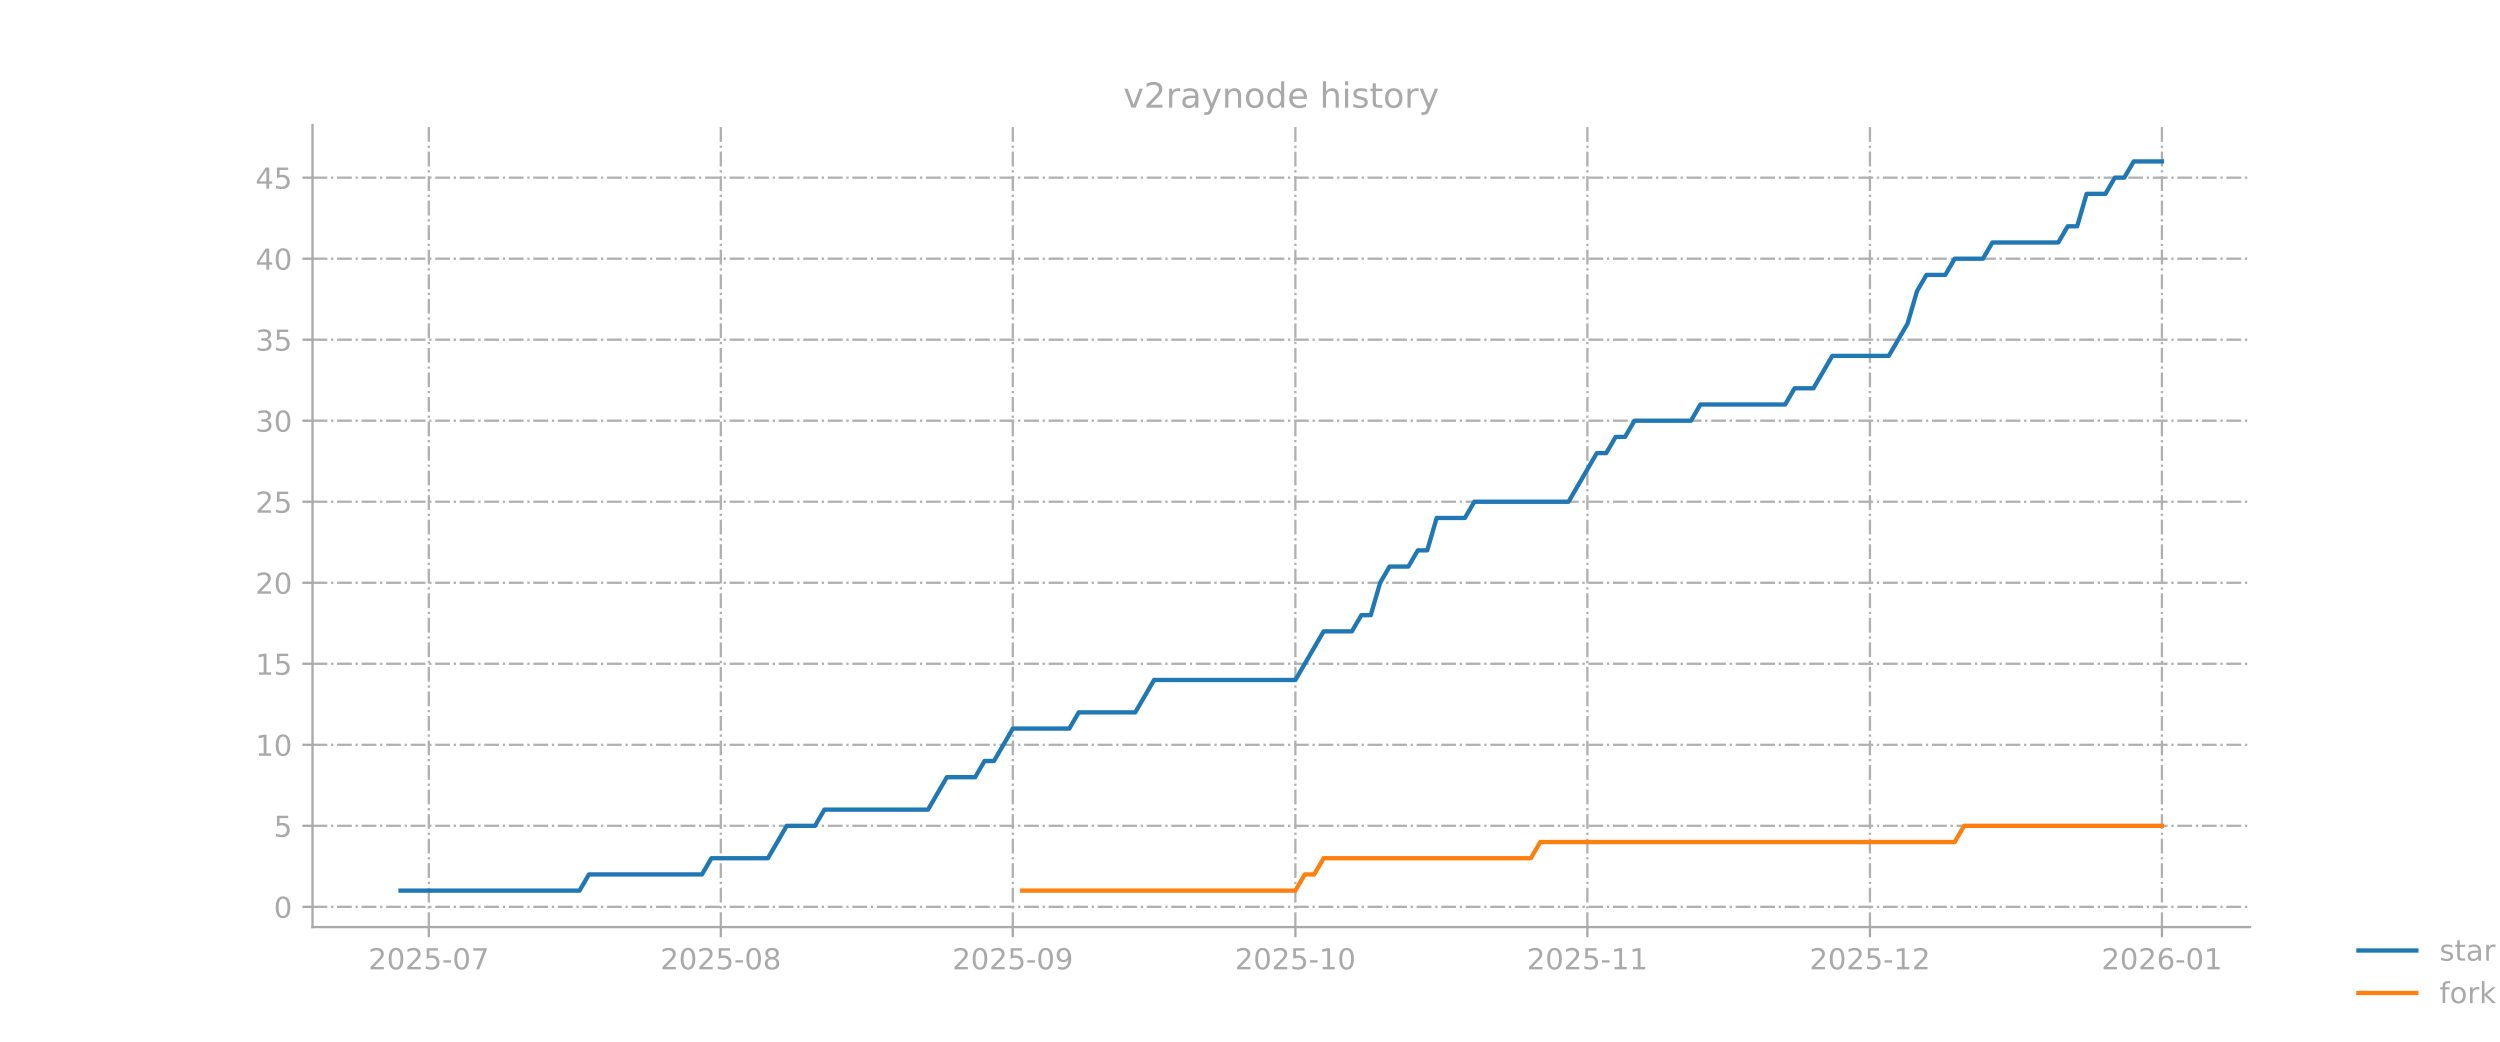
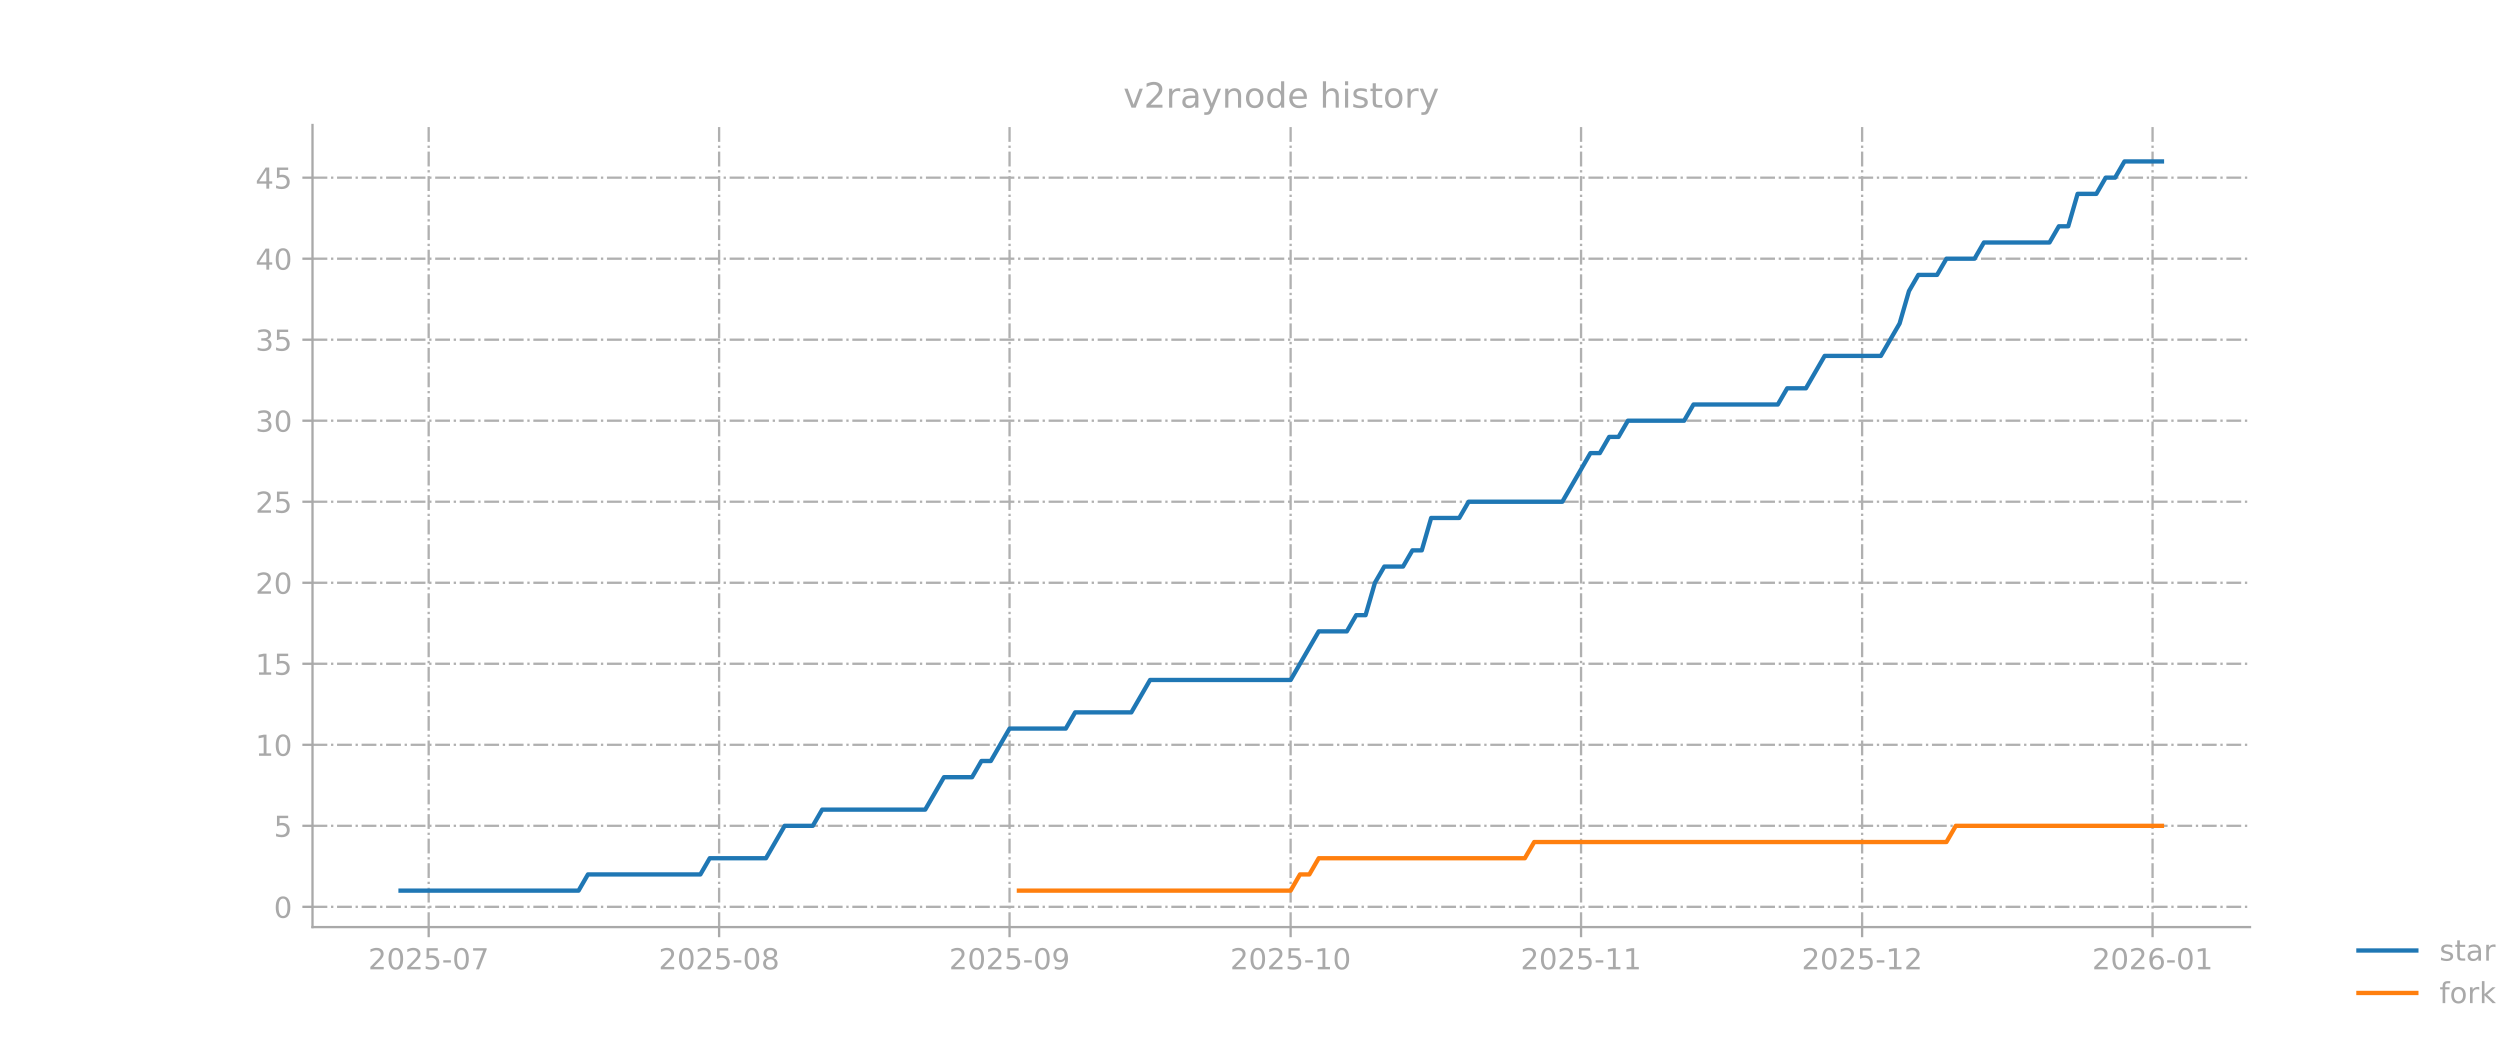
<svg xmlns="http://www.w3.org/2000/svg" xmlns:xlink="http://www.w3.org/1999/xlink" width="864pt" height="360pt" viewBox="0 0 864 360" version="1.1">
  <defs>
    <style type="text/css">*{stroke-linejoin: round; stroke-linecap: butt}</style>
  </defs>
  <g id="figure_1">
    <g id="patch_1">
      <path d="M 0 360  L 864 360  L 864 0  L 0 0  L 0 360  z " style="fill: none; opacity: 0" />
    </g>
    <g id="axes_1">
      <g id="patch_2">
        <path d="M 108 320.4  L 777.6 320.4  L 777.6 43.2  L 108 43.2  L 108 320.4  z " style="fill: none; opacity: 0" />
      </g>
      <g id="matplotlib.axis_1">
        <g id="xtick_1">
          <g id="line2d_1">
-             <path d="M 148.202 320.4  L 148.202 43.2  " clip-path="url(#p4d172cc1e1)" style="fill: none; stroke-dasharray: 5.12,1.28,0.8,1.28; stroke-dashoffset: 0; stroke: #b0b0b0; stroke-width: 0.8" />
+             <path d="M 148.15 320.4  L 148.15 43.2  " clip-path="url(#pae1ae64450)" style="fill: none; stroke-dasharray: 5.12,1.28,0.8,1.28; stroke-dashoffset: 0; stroke: #b0b0b0; stroke-width: 0.8" />
          </g>
          <g id="line2d_2">
            <defs>
-               <path id="m5402cf3c21" d="M 0 0  L 0 3.5  " style="stroke: #a9a9a9; stroke-width: 0.8" />
+               <path id="m61000c5074" d="M 0 0  L 0 3.5  " style="stroke: #a9a9a9; stroke-width: 0.8" />
            </defs>
            <g>
-               <use xlink:href="#m5402cf3c21" x="148.202" y="320.4" style="fill: #a9a9a9; stroke: #a9a9a9; stroke-width: 0.8" />
+               <use xlink:href="#m61000c5074" x="148.15" y="320.4" style="fill: #a9a9a9; stroke: #a9a9a9; stroke-width: 0.8" />
            </g>
          </g>
          <g id="text_1">
-             <g style="fill: #a9a9a9" transform="translate(127.3106 334.9984) scale(0.1 -0.1)">
+             <g style="fill: #a9a9a9" transform="translate(127.2587 334.9984) scale(0.1 -0.1)">
              <defs>
                <path id="DejaVuSans-32" d="M 1228 531  L 3431 531  L 3431 0  L 469 0  L 469 531  Q 828 903 1448 1529  Q 2069 2156 2228 2338  Q 2531 2678 2651 2914  Q 2772 3150 2772 3378  Q 2772 3750 2511 3984  Q 2250 4219 1831 4219  Q 1534 4219 1204 4116  Q 875 4013 500 3803  L 500 4441  Q 881 4594 1212 4672  Q 1544 4750 1819 4750  Q 2544 4750 2975 4387  Q 3406 4025 3406 3419  Q 3406 3131 3298 2873  Q 3191 2616 2906 2266  Q 2828 2175 2409 1742  Q 1991 1309 1228 531  z " transform="scale(0.015625)" />
                <path id="DejaVuSans-30" d="M 2034 4250  Q 1547 4250 1301 3770  Q 1056 3291 1056 2328  Q 1056 1369 1301 889  Q 1547 409 2034 409  Q 2525 409 2770 889  Q 3016 1369 3016 2328  Q 3016 3291 2770 3770  Q 2525 4250 2034 4250  z M 2034 4750  Q 2819 4750 3233 4129  Q 3647 3509 3647 2328  Q 3647 1150 3233 529  Q 2819 -91 2034 -91  Q 1250 -91 836 529  Q 422 1150 422 2328  Q 422 3509 836 4129  Q 1250 4750 2034 4750  z " transform="scale(0.015625)" />
                <path id="DejaVuSans-35" d="M 691 4666  L 3169 4666  L 3169 4134  L 1269 4134  L 1269 2991  Q 1406 3038 1543 3061  Q 1681 3084 1819 3084  Q 2600 3084 3056 2656  Q 3513 2228 3513 1497  Q 3513 744 3044 326  Q 2575 -91 1722 -91  Q 1428 -91 1123 -41  Q 819 9 494 109  L 494 744  Q 775 591 1075 516  Q 1375 441 1709 441  Q 2250 441 2565 725  Q 2881 1009 2881 1497  Q 2881 1984 2565 2268  Q 2250 2553 1709 2553  Q 1456 2553 1204 2497  Q 953 2441 691 2322  L 691 4666  z " transform="scale(0.015625)" />
                <path id="DejaVuSans-2d" d="M 313 2009  L 1997 2009  L 1997 1497  L 313 1497  L 313 2009  z " transform="scale(0.015625)" />
                <path id="DejaVuSans-37" d="M 525 4666  L 3525 4666  L 3525 4397  L 1831 0  L 1172 0  L 2766 4134  L 525 4134  L 525 4666  z " transform="scale(0.015625)" />
              </defs>
              <use xlink:href="#DejaVuSans-32" />
              <use xlink:href="#DejaVuSans-30" transform="translate(63.62305 0)" />
              <use xlink:href="#DejaVuSans-32" transform="translate(127.2461 0)" />
              <use xlink:href="#DejaVuSans-35" transform="translate(190.8691 0)" />
              <use xlink:href="#DejaVuSans-2d" transform="translate(254.4922 0)" />
              <use xlink:href="#DejaVuSans-30" transform="translate(290.5762 0)" />
              <use xlink:href="#DejaVuSans-37" transform="translate(354.1992 0)" />
            </g>
          </g>
        </g>
        <g id="xtick_2">
          <g id="line2d_3">
-             <path d="M 249.114 320.4  L 249.114 43.2  " clip-path="url(#p4d172cc1e1)" style="fill: none; stroke-dasharray: 5.12,1.28,0.8,1.28; stroke-dashoffset: 0; stroke: #b0b0b0; stroke-width: 0.8" />
+             <path d="M 248.525 320.4  L 248.525 43.2  " clip-path="url(#pae1ae64450)" style="fill: none; stroke-dasharray: 5.12,1.28,0.8,1.28; stroke-dashoffset: 0; stroke: #b0b0b0; stroke-width: 0.8" />
          </g>
          <g id="line2d_4">
            <g>
-               <use xlink:href="#m5402cf3c21" x="249.114" y="320.4" style="fill: #a9a9a9; stroke: #a9a9a9; stroke-width: 0.8" />
+               <use xlink:href="#m61000c5074" x="248.525" y="320.4" style="fill: #a9a9a9; stroke: #a9a9a9; stroke-width: 0.8" />
            </g>
          </g>
          <g id="text_2">
-             <g style="fill: #a9a9a9" transform="translate(228.2226 334.9984) scale(0.1 -0.1)">
+             <g style="fill: #a9a9a9" transform="translate(227.6339 334.9984) scale(0.1 -0.1)">
              <defs>
                <path id="DejaVuSans-38" d="M 2034 2216  Q 1584 2216 1326 1975  Q 1069 1734 1069 1313  Q 1069 891 1326 650  Q 1584 409 2034 409  Q 2484 409 2743 651  Q 3003 894 3003 1313  Q 3003 1734 2745 1975  Q 2488 2216 2034 2216  z M 1403 2484  Q 997 2584 770 2862  Q 544 3141 544 3541  Q 544 4100 942 4425  Q 1341 4750 2034 4750  Q 2731 4750 3128 4425  Q 3525 4100 3525 3541  Q 3525 3141 3298 2862  Q 3072 2584 2669 2484  Q 3125 2378 3379 2068  Q 3634 1759 3634 1313  Q 3634 634 3220 271  Q 2806 -91 2034 -91  Q 1263 -91 848 271  Q 434 634 434 1313  Q 434 1759 690 2068  Q 947 2378 1403 2484  z M 1172 3481  Q 1172 3119 1398 2916  Q 1625 2713 2034 2713  Q 2441 2713 2670 2916  Q 2900 3119 2900 3481  Q 2900 3844 2670 4047  Q 2441 4250 2034 4250  Q 1625 4250 1398 4047  Q 1172 3844 1172 3481  z " transform="scale(0.015625)" />
              </defs>
              <use xlink:href="#DejaVuSans-32" />
              <use xlink:href="#DejaVuSans-30" transform="translate(63.62305 0)" />
              <use xlink:href="#DejaVuSans-32" transform="translate(127.2461 0)" />
              <use xlink:href="#DejaVuSans-35" transform="translate(190.8691 0)" />
              <use xlink:href="#DejaVuSans-2d" transform="translate(254.4922 0)" />
              <use xlink:href="#DejaVuSans-30" transform="translate(290.5762 0)" />
              <use xlink:href="#DejaVuSans-38" transform="translate(354.1992 0)" />
            </g>
          </g>
        </g>
        <g id="xtick_3">
          <g id="line2d_5">
-             <path d="M 350.026 320.4  L 350.026 43.2  " clip-path="url(#p4d172cc1e1)" style="fill: none; stroke-dasharray: 5.12,1.28,0.8,1.28; stroke-dashoffset: 0; stroke: #b0b0b0; stroke-width: 0.8" />
+             <path d="M 348.901 320.4  L 348.901 43.2  " clip-path="url(#pae1ae64450)" style="fill: none; stroke-dasharray: 5.12,1.28,0.8,1.28; stroke-dashoffset: 0; stroke: #b0b0b0; stroke-width: 0.8" />
          </g>
          <g id="line2d_6">
            <g>
-               <use xlink:href="#m5402cf3c21" x="350.026" y="320.4" style="fill: #a9a9a9; stroke: #a9a9a9; stroke-width: 0.8" />
+               <use xlink:href="#m61000c5074" x="348.901" y="320.4" style="fill: #a9a9a9; stroke: #a9a9a9; stroke-width: 0.8" />
            </g>
          </g>
          <g id="text_3">
-             <g style="fill: #a9a9a9" transform="translate(329.1347 334.9984) scale(0.1 -0.1)">
+             <g style="fill: #a9a9a9" transform="translate(328.0092 334.9984) scale(0.1 -0.1)">
              <defs>
                <path id="DejaVuSans-39" d="M 703 97  L 703 672  Q 941 559 1184 500  Q 1428 441 1663 441  Q 2288 441 2617 861  Q 2947 1281 2994 2138  Q 2813 1869 2534 1725  Q 2256 1581 1919 1581  Q 1219 1581 811 2004  Q 403 2428 403 3163  Q 403 3881 828 4315  Q 1253 4750 1959 4750  Q 2769 4750 3195 4129  Q 3622 3509 3622 2328  Q 3622 1225 3098 567  Q 2575 -91 1691 -91  Q 1453 -91 1209 -44  Q 966 3 703 97  z M 1959 2075  Q 2384 2075 2632 2365  Q 2881 2656 2881 3163  Q 2881 3666 2632 3958  Q 2384 4250 1959 4250  Q 1534 4250 1286 3958  Q 1038 3666 1038 3163  Q 1038 2656 1286 2365  Q 1534 2075 1959 2075  z " transform="scale(0.015625)" />
              </defs>
              <use xlink:href="#DejaVuSans-32" />
              <use xlink:href="#DejaVuSans-30" transform="translate(63.62305 0)" />
              <use xlink:href="#DejaVuSans-32" transform="translate(127.2461 0)" />
              <use xlink:href="#DejaVuSans-35" transform="translate(190.8691 0)" />
              <use xlink:href="#DejaVuSans-2d" transform="translate(254.4922 0)" />
              <use xlink:href="#DejaVuSans-30" transform="translate(290.5762 0)" />
              <use xlink:href="#DejaVuSans-39" transform="translate(354.1992 0)" />
            </g>
          </g>
        </g>
        <g id="xtick_4">
          <g id="line2d_7">
-             <path d="M 447.683 320.4  L 447.683 43.2  " clip-path="url(#p4d172cc1e1)" style="fill: none; stroke-dasharray: 5.12,1.28,0.8,1.28; stroke-dashoffset: 0; stroke: #b0b0b0; stroke-width: 0.8" />
+             <path d="M 446.038 320.4  L 446.038 43.2  " clip-path="url(#pae1ae64450)" style="fill: none; stroke-dasharray: 5.12,1.28,0.8,1.28; stroke-dashoffset: 0; stroke: #b0b0b0; stroke-width: 0.8" />
          </g>
          <g id="line2d_8">
            <g>
-               <use xlink:href="#m5402cf3c21" x="447.683" y="320.4" style="fill: #a9a9a9; stroke: #a9a9a9; stroke-width: 0.8" />
+               <use xlink:href="#m61000c5074" x="446.038" y="320.4" style="fill: #a9a9a9; stroke: #a9a9a9; stroke-width: 0.8" />
            </g>
          </g>
          <g id="text_4">
-             <g style="fill: #a9a9a9" transform="translate(426.7914 334.9984) scale(0.1 -0.1)">
+             <g style="fill: #a9a9a9" transform="translate(425.1465 334.9984) scale(0.1 -0.1)">
              <defs>
                <path id="DejaVuSans-31" d="M 794 531  L 1825 531  L 1825 4091  L 703 3866  L 703 4441  L 1819 4666  L 2450 4666  L 2450 531  L 3481 531  L 3481 0  L 794 0  L 794 531  z " transform="scale(0.015625)" />
              </defs>
              <use xlink:href="#DejaVuSans-32" />
              <use xlink:href="#DejaVuSans-30" transform="translate(63.62305 0)" />
              <use xlink:href="#DejaVuSans-32" transform="translate(127.2461 0)" />
              <use xlink:href="#DejaVuSans-35" transform="translate(190.8691 0)" />
              <use xlink:href="#DejaVuSans-2d" transform="translate(254.4922 0)" />
              <use xlink:href="#DejaVuSans-31" transform="translate(290.5762 0)" />
              <use xlink:href="#DejaVuSans-30" transform="translate(354.1992 0)" />
            </g>
          </g>
        </g>
        <g id="xtick_5">
          <g id="line2d_9">
-             <path d="M 548.595 320.4  L 548.595 43.2  " clip-path="url(#p4d172cc1e1)" style="fill: none; stroke-dasharray: 5.12,1.28,0.8,1.28; stroke-dashoffset: 0; stroke: #b0b0b0; stroke-width: 0.8" />
+             <path d="M 546.413 320.4  L 546.413 43.2  " clip-path="url(#pae1ae64450)" style="fill: none; stroke-dasharray: 5.12,1.28,0.8,1.28; stroke-dashoffset: 0; stroke: #b0b0b0; stroke-width: 0.8" />
          </g>
          <g id="line2d_10">
            <g>
-               <use xlink:href="#m5402cf3c21" x="548.595" y="320.4" style="fill: #a9a9a9; stroke: #a9a9a9; stroke-width: 0.8" />
+               <use xlink:href="#m61000c5074" x="546.413" y="320.4" style="fill: #a9a9a9; stroke: #a9a9a9; stroke-width: 0.8" />
            </g>
          </g>
          <g id="text_5">
-             <g style="fill: #a9a9a9" transform="translate(527.7034 334.9984) scale(0.1 -0.1)">
+             <g style="fill: #a9a9a9" transform="translate(525.5217 334.9984) scale(0.1 -0.1)">
              <use xlink:href="#DejaVuSans-32" />
              <use xlink:href="#DejaVuSans-30" transform="translate(63.62305 0)" />
              <use xlink:href="#DejaVuSans-32" transform="translate(127.2461 0)" />
              <use xlink:href="#DejaVuSans-35" transform="translate(190.8691 0)" />
              <use xlink:href="#DejaVuSans-2d" transform="translate(254.4922 0)" />
              <use xlink:href="#DejaVuSans-31" transform="translate(290.5762 0)" />
              <use xlink:href="#DejaVuSans-31" transform="translate(354.1992 0)" />
            </g>
          </g>
        </g>
        <g id="xtick_6">
          <g id="line2d_11">
-             <path d="M 646.252 320.4  L 646.252 43.2  " clip-path="url(#p4d172cc1e1)" style="fill: none; stroke-dasharray: 5.12,1.28,0.8,1.28; stroke-dashoffset: 0; stroke: #b0b0b0; stroke-width: 0.8" />
+             <path d="M 643.55 320.4  L 643.55 43.2  " clip-path="url(#pae1ae64450)" style="fill: none; stroke-dasharray: 5.12,1.28,0.8,1.28; stroke-dashoffset: 0; stroke: #b0b0b0; stroke-width: 0.8" />
          </g>
          <g id="line2d_12">
            <g>
-               <use xlink:href="#m5402cf3c21" x="646.252" y="320.4" style="fill: #a9a9a9; stroke: #a9a9a9; stroke-width: 0.8" />
+               <use xlink:href="#m61000c5074" x="643.55" y="320.4" style="fill: #a9a9a9; stroke: #a9a9a9; stroke-width: 0.8" />
            </g>
          </g>
          <g id="text_6">
-             <g style="fill: #a9a9a9" transform="translate(625.3602 334.9984) scale(0.1 -0.1)">
+             <g style="fill: #a9a9a9" transform="translate(622.6591 334.9984) scale(0.1 -0.1)">
              <use xlink:href="#DejaVuSans-32" />
              <use xlink:href="#DejaVuSans-30" transform="translate(63.62305 0)" />
              <use xlink:href="#DejaVuSans-32" transform="translate(127.2461 0)" />
              <use xlink:href="#DejaVuSans-35" transform="translate(190.8691 0)" />
              <use xlink:href="#DejaVuSans-2d" transform="translate(254.4922 0)" />
              <use xlink:href="#DejaVuSans-31" transform="translate(290.5762 0)" />
              <use xlink:href="#DejaVuSans-32" transform="translate(354.1992 0)" />
            </g>
          </g>
        </g>
        <g id="xtick_7">
          <g id="line2d_13">
-             <path d="M 747.164 320.4  L 747.164 43.2  " clip-path="url(#p4d172cc1e1)" style="fill: none; stroke-dasharray: 5.12,1.28,0.8,1.28; stroke-dashoffset: 0; stroke: #b0b0b0; stroke-width: 0.8" />
+             <path d="M 743.926 320.4  L 743.926 43.2  " clip-path="url(#pae1ae64450)" style="fill: none; stroke-dasharray: 5.12,1.28,0.8,1.28; stroke-dashoffset: 0; stroke: #b0b0b0; stroke-width: 0.8" />
          </g>
          <g id="line2d_14">
            <g>
-               <use xlink:href="#m5402cf3c21" x="747.164" y="320.4" style="fill: #a9a9a9; stroke: #a9a9a9; stroke-width: 0.8" />
+               <use xlink:href="#m61000c5074" x="743.926" y="320.4" style="fill: #a9a9a9; stroke: #a9a9a9; stroke-width: 0.8" />
            </g>
          </g>
          <g id="text_7">
-             <g style="fill: #a9a9a9" transform="translate(726.2722 334.9984) scale(0.1 -0.1)">
+             <g style="fill: #a9a9a9" transform="translate(723.0343 334.9984) scale(0.1 -0.1)">
              <defs>
                <path id="DejaVuSans-36" d="M 2113 2584  Q 1688 2584 1439 2293  Q 1191 2003 1191 1497  Q 1191 994 1439 701  Q 1688 409 2113 409  Q 2538 409 2786 701  Q 3034 994 3034 1497  Q 3034 2003 2786 2293  Q 2538 2584 2113 2584  z M 3366 4563  L 3366 3988  Q 3128 4100 2886 4159  Q 2644 4219 2406 4219  Q 1781 4219 1451 3797  Q 1122 3375 1075 2522  Q 1259 2794 1537 2939  Q 1816 3084 2150 3084  Q 2853 3084 3261 2657  Q 3669 2231 3669 1497  Q 3669 778 3244 343  Q 2819 -91 2113 -91  Q 1303 -91 875 529  Q 447 1150 447 2328  Q 447 3434 972 4092  Q 1497 4750 2381 4750  Q 2619 4750 2861 4703  Q 3103 4656 3366 4563  z " transform="scale(0.015625)" />
              </defs>
              <use xlink:href="#DejaVuSans-32" />
              <use xlink:href="#DejaVuSans-30" transform="translate(63.62305 0)" />
              <use xlink:href="#DejaVuSans-32" transform="translate(127.2461 0)" />
              <use xlink:href="#DejaVuSans-36" transform="translate(190.8691 0)" />
              <use xlink:href="#DejaVuSans-2d" transform="translate(254.4922 0)" />
              <use xlink:href="#DejaVuSans-30" transform="translate(290.5762 0)" />
              <use xlink:href="#DejaVuSans-31" transform="translate(354.1992 0)" />
            </g>
          </g>
        </g>
      </g>
      <g id="matplotlib.axis_2">
        <g id="ytick_1">
          <g id="line2d_15">
-             <path d="M 108 313.4  L 777.6 313.4  " clip-path="url(#p4d172cc1e1)" style="fill: none; stroke-dasharray: 5.12,1.28,0.8,1.28; stroke-dashoffset: 0; stroke: #b0b0b0; stroke-width: 0.8" />
+             <path d="M 108 313.4  L 777.6 313.4  " clip-path="url(#pae1ae64450)" style="fill: none; stroke-dasharray: 5.12,1.28,0.8,1.28; stroke-dashoffset: 0; stroke: #b0b0b0; stroke-width: 0.8" />
          </g>
          <g id="line2d_16">
            <defs>
-               <path id="m287e21b9e1" d="M 0 0  L -3.5 0  " style="stroke: #a9a9a9; stroke-width: 0.8" />
+               <path id="me420875c30" d="M 0 0  L -3.5 0  " style="stroke: #a9a9a9; stroke-width: 0.8" />
            </defs>
            <g>
-               <use xlink:href="#m287e21b9e1" x="108" y="313.4" style="fill: #a9a9a9; stroke: #a9a9a9; stroke-width: 0.8" />
+               <use xlink:href="#me420875c30" x="108" y="313.4" style="fill: #a9a9a9; stroke: #a9a9a9; stroke-width: 0.8" />
            </g>
          </g>
          <g id="text_8">
            <g style="fill: #a9a9a9" transform="translate(94.6375 317.1992) scale(0.1 -0.1)">
              <use xlink:href="#DejaVuSans-30" />
            </g>
          </g>
        </g>
        <g id="ytick_2">
          <g id="line2d_17">
-             <path d="M 108 285.4  L 777.6 285.4  " clip-path="url(#p4d172cc1e1)" style="fill: none; stroke-dasharray: 5.12,1.28,0.8,1.28; stroke-dashoffset: 0; stroke: #b0b0b0; stroke-width: 0.8" />
+             <path d="M 108 285.4  L 777.6 285.4  " clip-path="url(#pae1ae64450)" style="fill: none; stroke-dasharray: 5.12,1.28,0.8,1.28; stroke-dashoffset: 0; stroke: #b0b0b0; stroke-width: 0.8" />
          </g>
          <g id="line2d_18">
            <g>
-               <use xlink:href="#m287e21b9e1" x="108" y="285.4" style="fill: #a9a9a9; stroke: #a9a9a9; stroke-width: 0.8" />
+               <use xlink:href="#me420875c30" x="108" y="285.4" style="fill: #a9a9a9; stroke: #a9a9a9; stroke-width: 0.8" />
            </g>
          </g>
          <g id="text_9">
            <g style="fill: #a9a9a9" transform="translate(94.6375 289.1992) scale(0.1 -0.1)">
              <use xlink:href="#DejaVuSans-35" />
            </g>
          </g>
        </g>
        <g id="ytick_3">
          <g id="line2d_19">
-             <path d="M 108 257.4  L 777.6 257.4  " clip-path="url(#p4d172cc1e1)" style="fill: none; stroke-dasharray: 5.12,1.28,0.8,1.28; stroke-dashoffset: 0; stroke: #b0b0b0; stroke-width: 0.8" />
+             <path d="M 108 257.4  L 777.6 257.4  " clip-path="url(#pae1ae64450)" style="fill: none; stroke-dasharray: 5.12,1.28,0.8,1.28; stroke-dashoffset: 0; stroke: #b0b0b0; stroke-width: 0.8" />
          </g>
          <g id="line2d_20">
            <g>
-               <use xlink:href="#m287e21b9e1" x="108" y="257.4" style="fill: #a9a9a9; stroke: #a9a9a9; stroke-width: 0.8" />
+               <use xlink:href="#me420875c30" x="108" y="257.4" style="fill: #a9a9a9; stroke: #a9a9a9; stroke-width: 0.8" />
            </g>
          </g>
          <g id="text_10">
            <g style="fill: #a9a9a9" transform="translate(88.275 261.1992) scale(0.1 -0.1)">
              <use xlink:href="#DejaVuSans-31" />
              <use xlink:href="#DejaVuSans-30" transform="translate(63.62305 0)" />
            </g>
          </g>
        </g>
        <g id="ytick_4">
          <g id="line2d_21">
-             <path d="M 108 229.4  L 777.6 229.4  " clip-path="url(#p4d172cc1e1)" style="fill: none; stroke-dasharray: 5.12,1.28,0.8,1.28; stroke-dashoffset: 0; stroke: #b0b0b0; stroke-width: 0.8" />
+             <path d="M 108 229.4  L 777.6 229.4  " clip-path="url(#pae1ae64450)" style="fill: none; stroke-dasharray: 5.12,1.28,0.8,1.28; stroke-dashoffset: 0; stroke: #b0b0b0; stroke-width: 0.8" />
          </g>
          <g id="line2d_22">
            <g>
-               <use xlink:href="#m287e21b9e1" x="108" y="229.4" style="fill: #a9a9a9; stroke: #a9a9a9; stroke-width: 0.8" />
+               <use xlink:href="#me420875c30" x="108" y="229.4" style="fill: #a9a9a9; stroke: #a9a9a9; stroke-width: 0.8" />
            </g>
          </g>
          <g id="text_11">
            <g style="fill: #a9a9a9" transform="translate(88.275 233.1992) scale(0.1 -0.1)">
              <use xlink:href="#DejaVuSans-31" />
              <use xlink:href="#DejaVuSans-35" transform="translate(63.62305 0)" />
            </g>
          </g>
        </g>
        <g id="ytick_5">
          <g id="line2d_23">
-             <path d="M 108 201.4  L 777.6 201.4  " clip-path="url(#p4d172cc1e1)" style="fill: none; stroke-dasharray: 5.12,1.28,0.8,1.28; stroke-dashoffset: 0; stroke: #b0b0b0; stroke-width: 0.8" />
+             <path d="M 108 201.4  L 777.6 201.4  " clip-path="url(#pae1ae64450)" style="fill: none; stroke-dasharray: 5.12,1.28,0.8,1.28; stroke-dashoffset: 0; stroke: #b0b0b0; stroke-width: 0.8" />
          </g>
          <g id="line2d_24">
            <g>
-               <use xlink:href="#m287e21b9e1" x="108" y="201.4" style="fill: #a9a9a9; stroke: #a9a9a9; stroke-width: 0.8" />
+               <use xlink:href="#me420875c30" x="108" y="201.4" style="fill: #a9a9a9; stroke: #a9a9a9; stroke-width: 0.8" />
            </g>
          </g>
          <g id="text_12">
            <g style="fill: #a9a9a9" transform="translate(88.275 205.1992) scale(0.1 -0.1)">
              <use xlink:href="#DejaVuSans-32" />
              <use xlink:href="#DejaVuSans-30" transform="translate(63.62305 0)" />
            </g>
          </g>
        </g>
        <g id="ytick_6">
          <g id="line2d_25">
-             <path d="M 108 173.4  L 777.6 173.4  " clip-path="url(#p4d172cc1e1)" style="fill: none; stroke-dasharray: 5.12,1.28,0.8,1.28; stroke-dashoffset: 0; stroke: #b0b0b0; stroke-width: 0.8" />
+             <path d="M 108 173.4  L 777.6 173.4  " clip-path="url(#pae1ae64450)" style="fill: none; stroke-dasharray: 5.12,1.28,0.8,1.28; stroke-dashoffset: 0; stroke: #b0b0b0; stroke-width: 0.8" />
          </g>
          <g id="line2d_26">
            <g>
-               <use xlink:href="#m287e21b9e1" x="108" y="173.4" style="fill: #a9a9a9; stroke: #a9a9a9; stroke-width: 0.8" />
+               <use xlink:href="#me420875c30" x="108" y="173.4" style="fill: #a9a9a9; stroke: #a9a9a9; stroke-width: 0.8" />
            </g>
          </g>
          <g id="text_13">
            <g style="fill: #a9a9a9" transform="translate(88.275 177.1992) scale(0.1 -0.1)">
              <use xlink:href="#DejaVuSans-32" />
              <use xlink:href="#DejaVuSans-35" transform="translate(63.62305 0)" />
            </g>
          </g>
        </g>
        <g id="ytick_7">
          <g id="line2d_27">
-             <path d="M 108 145.4  L 777.6 145.4  " clip-path="url(#p4d172cc1e1)" style="fill: none; stroke-dasharray: 5.12,1.28,0.8,1.28; stroke-dashoffset: 0; stroke: #b0b0b0; stroke-width: 0.8" />
+             <path d="M 108 145.4  L 777.6 145.4  " clip-path="url(#pae1ae64450)" style="fill: none; stroke-dasharray: 5.12,1.28,0.8,1.28; stroke-dashoffset: 0; stroke: #b0b0b0; stroke-width: 0.8" />
          </g>
          <g id="line2d_28">
            <g>
-               <use xlink:href="#m287e21b9e1" x="108" y="145.4" style="fill: #a9a9a9; stroke: #a9a9a9; stroke-width: 0.8" />
+               <use xlink:href="#me420875c30" x="108" y="145.4" style="fill: #a9a9a9; stroke: #a9a9a9; stroke-width: 0.8" />
            </g>
          </g>
          <g id="text_14">
            <g style="fill: #a9a9a9" transform="translate(88.275 149.1992) scale(0.1 -0.1)">
              <defs>
                <path id="DejaVuSans-33" d="M 2597 2516  Q 3050 2419 3304 2112  Q 3559 1806 3559 1356  Q 3559 666 3084 287  Q 2609 -91 1734 -91  Q 1441 -91 1130 -33  Q 819 25 488 141  L 488 750  Q 750 597 1062 519  Q 1375 441 1716 441  Q 2309 441 2620 675  Q 2931 909 2931 1356  Q 2931 1769 2642 2001  Q 2353 2234 1838 2234  L 1294 2234  L 1294 2753  L 1863 2753  Q 2328 2753 2575 2939  Q 2822 3125 2822 3475  Q 2822 3834 2567 4026  Q 2313 4219 1838 4219  Q 1578 4219 1281 4162  Q 984 4106 628 3988  L 628 4550  Q 988 4650 1302 4700  Q 1616 4750 1894 4750  Q 2613 4750 3031 4423  Q 3450 4097 3450 3541  Q 3450 3153 3228 2886  Q 3006 2619 2597 2516  z " transform="scale(0.015625)" />
              </defs>
              <use xlink:href="#DejaVuSans-33" />
              <use xlink:href="#DejaVuSans-30" transform="translate(63.62305 0)" />
            </g>
          </g>
        </g>
        <g id="ytick_8">
          <g id="line2d_29">
-             <path d="M 108 117.4  L 777.6 117.4  " clip-path="url(#p4d172cc1e1)" style="fill: none; stroke-dasharray: 5.12,1.28,0.8,1.28; stroke-dashoffset: 0; stroke: #b0b0b0; stroke-width: 0.8" />
+             <path d="M 108 117.4  L 777.6 117.4  " clip-path="url(#pae1ae64450)" style="fill: none; stroke-dasharray: 5.12,1.28,0.8,1.28; stroke-dashoffset: 0; stroke: #b0b0b0; stroke-width: 0.8" />
          </g>
          <g id="line2d_30">
            <g>
-               <use xlink:href="#m287e21b9e1" x="108" y="117.4" style="fill: #a9a9a9; stroke: #a9a9a9; stroke-width: 0.8" />
+               <use xlink:href="#me420875c30" x="108" y="117.4" style="fill: #a9a9a9; stroke: #a9a9a9; stroke-width: 0.8" />
            </g>
          </g>
          <g id="text_15">
            <g style="fill: #a9a9a9" transform="translate(88.275 121.1992) scale(0.1 -0.1)">
              <use xlink:href="#DejaVuSans-33" />
              <use xlink:href="#DejaVuSans-35" transform="translate(63.62305 0)" />
            </g>
          </g>
        </g>
        <g id="ytick_9">
          <g id="line2d_31">
-             <path d="M 108 89.4  L 777.6 89.4  " clip-path="url(#p4d172cc1e1)" style="fill: none; stroke-dasharray: 5.12,1.28,0.8,1.28; stroke-dashoffset: 0; stroke: #b0b0b0; stroke-width: 0.8" />
+             <path d="M 108 89.4  L 777.6 89.4  " clip-path="url(#pae1ae64450)" style="fill: none; stroke-dasharray: 5.12,1.28,0.8,1.28; stroke-dashoffset: 0; stroke: #b0b0b0; stroke-width: 0.8" />
          </g>
          <g id="line2d_32">
            <g>
-               <use xlink:href="#m287e21b9e1" x="108" y="89.4" style="fill: #a9a9a9; stroke: #a9a9a9; stroke-width: 0.8" />
+               <use xlink:href="#me420875c30" x="108" y="89.4" style="fill: #a9a9a9; stroke: #a9a9a9; stroke-width: 0.8" />
            </g>
          </g>
          <g id="text_16">
            <g style="fill: #a9a9a9" transform="translate(88.275 93.19922) scale(0.1 -0.1)">
              <defs>
                <path id="DejaVuSans-34" d="M 2419 4116  L 825 1625  L 2419 1625  L 2419 4116  z M 2253 4666  L 3047 4666  L 3047 1625  L 3713 1625  L 3713 1100  L 3047 1100  L 3047 0  L 2419 0  L 2419 1100  L 313 1100  L 313 1709  L 2253 4666  z " transform="scale(0.015625)" />
              </defs>
              <use xlink:href="#DejaVuSans-34" />
              <use xlink:href="#DejaVuSans-30" transform="translate(63.62305 0)" />
            </g>
          </g>
        </g>
        <g id="ytick_10">
          <g id="line2d_33">
-             <path d="M 108 61.4  L 777.6 61.4  " clip-path="url(#p4d172cc1e1)" style="fill: none; stroke-dasharray: 5.12,1.28,0.8,1.28; stroke-dashoffset: 0; stroke: #b0b0b0; stroke-width: 0.8" />
+             <path d="M 108 61.4  L 777.6 61.4  " clip-path="url(#pae1ae64450)" style="fill: none; stroke-dasharray: 5.12,1.28,0.8,1.28; stroke-dashoffset: 0; stroke: #b0b0b0; stroke-width: 0.8" />
          </g>
          <g id="line2d_34">
            <g>
-               <use xlink:href="#m287e21b9e1" x="108" y="61.4" style="fill: #a9a9a9; stroke: #a9a9a9; stroke-width: 0.8" />
+               <use xlink:href="#me420875c30" x="108" y="61.4" style="fill: #a9a9a9; stroke: #a9a9a9; stroke-width: 0.8" />
            </g>
          </g>
          <g id="text_17">
            <g style="fill: #a9a9a9" transform="translate(88.275 65.19922) scale(0.1 -0.1)">
              <use xlink:href="#DejaVuSans-34" />
              <use xlink:href="#DejaVuSans-35" transform="translate(63.62305 0)" />
            </g>
          </g>
        </g>
      </g>
      <g id="line2d_35">
-         <path d="M 138.436 307.8  L 200.286 307.8  L 203.541 302.2  L 242.604 302.2  L 245.859 296.6  L 265.39 296.6  L 271.901 285.4  L 281.666 285.4  L 284.922 279.8  L 320.729 279.8  L 327.239 268.6  L 337.005 268.6  L 340.26 263  L 343.516 263  L 350.026 251.8  L 369.557 251.8  L 372.813 246.2  L 392.344 246.2  L 398.854 235  L 447.683 235  L 457.449 218.2  L 467.214 218.2  L 470.469 212.6  L 473.725 212.6  L 476.98 201.4  L 480.235 195.8  L 486.746 195.8  L 490.001 190.2  L 493.256 190.2  L 496.511 179  L 506.277 179  L 509.532 173.4  L 542.084 173.4  L 551.85 156.6  L 555.105 156.6  L 558.361 151  L 561.616 151  L 564.871 145.4  L 584.402 145.4  L 587.658 139.8  L 616.955 139.8  L 620.21 134.2  L 626.72 134.2  L 633.231 123  L 652.762 123  L 659.273 111.8  L 662.528 100.6  L 665.783 95  L 672.293 95  L 675.549 89.4  L 685.314 89.4  L 688.57 83.8  L 711.356 83.8  L 714.611 78.2  L 717.867 78.2  L 721.122 67  L 727.632 67  L 730.888 61.4  L 734.143 61.4  L 737.398 55.8  L 747.164 55.8  L 747.164 55.8  " clip-path="url(#p4d172cc1e1)" style="fill: none; stroke: #1f77b4; stroke-width: 1.5; stroke-linecap: square" />
+         <path d="M 138.436 307.8  L 199.957 307.8  L 203.195 302.2  L 242.05 302.2  L 245.287 296.6  L 264.715 296.6  L 271.191 285.4  L 280.904 285.4  L 284.142 279.8  L 319.759 279.8  L 326.235 268.6  L 335.949 268.6  L 339.187 263  L 342.425 263  L 348.901 251.8  L 368.328 251.8  L 371.566 246.2  L 390.993 246.2  L 397.469 235  L 446.038 235  L 455.752 218.2  L 465.465 218.2  L 468.703 212.6  L 471.941 212.6  L 475.179 201.4  L 478.417 195.8  L 484.893 195.8  L 488.131 190.2  L 491.369 190.2  L 494.607 179  L 504.32 179  L 507.558 173.4  L 539.937 173.4  L 549.651 156.6  L 552.889 156.6  L 556.127 151  L 559.365 151  L 562.603 145.4  L 582.03 145.4  L 585.268 139.8  L 614.409 139.8  L 617.647 134.2  L 624.123 134.2  L 630.599 123  L 650.026 123  L 656.502 111.8  L 659.74 100.6  L 662.978 95  L 669.454 95  L 672.692 89.4  L 682.405 89.4  L 685.643 83.8  L 708.309 83.8  L 711.547 78.2  L 714.785 78.2  L 718.022 67  L 724.498 67  L 727.736 61.4  L 730.974 61.4  L 734.212 55.8  L 747.164 55.8  L 747.164 55.8  " clip-path="url(#pae1ae64450)" style="fill: none; stroke: #1f77b4; stroke-width: 1.5; stroke-linecap: square" />
      </g>
      <g id="line2d_36">
-         <path d="M 353.281 307.8  L 356.537 307.8  L 359.792 307.8  L 363.047 307.8  L 366.302 307.8  L 369.557 307.8  L 372.813 307.8  L 376.068 307.8  L 379.323 307.8  L 382.578 307.8  L 385.834 307.8  L 389.089 307.8  L 392.344 307.8  L 395.599 307.8  L 398.854 307.8  L 402.11 307.8  L 405.365 307.8  L 408.62 307.8  L 411.875 307.8  L 415.131 307.8  L 418.386 307.8  L 421.641 307.8  L 424.896 307.8  L 428.151 307.8  L 431.407 307.8  L 434.662 307.8  L 437.917 307.8  L 441.172 307.8  L 444.428 307.8  L 447.683 307.8  L 450.938 302.2  L 454.193 302.2  L 457.449 296.6  L 460.704 296.6  L 463.959 296.6  L 467.214 296.6  L 470.469 296.6  L 473.725 296.6  L 476.98 296.6  L 480.235 296.6  L 483.49 296.6  L 486.746 296.6  L 490.001 296.6  L 493.256 296.6  L 496.511 296.6  L 499.766 296.6  L 503.022 296.6  L 506.277 296.6  L 509.532 296.6  L 512.787 296.6  L 516.043 296.6  L 519.298 296.6  L 522.553 296.6  L 525.808 296.6  L 529.063 296.6  L 532.319 291  L 535.574 291  L 538.829 291  L 542.084 291  L 545.34 291  L 548.595 291  L 551.85 291  L 555.105 291  L 558.361 291  L 561.616 291  L 564.871 291  L 568.126 291  L 571.381 291  L 574.637 291  L 577.892 291  L 581.147 291  L 584.402 291  L 587.658 291  L 590.913 291  L 594.168 291  L 597.423 291  L 600.678 291  L 603.934 291  L 607.189 291  L 610.444 291  L 613.699 291  L 616.955 291  L 620.21 291  L 623.465 291  L 626.72 291  L 629.975 291  L 633.231 291  L 636.486 291  L 639.741 291  L 642.996 291  L 646.252 291  L 649.507 291  L 652.762 291  L 656.017 291  L 659.273 291  L 662.528 291  L 665.783 291  L 669.038 291  L 672.293 291  L 675.549 291  L 678.804 285.4  L 682.059 285.4  L 685.314 285.4  L 688.57 285.4  L 691.825 285.4  L 695.08 285.4  L 698.335 285.4  L 701.59 285.4  L 704.846 285.4  L 708.101 285.4  L 711.356 285.4  L 714.611 285.4  L 717.867 285.4  L 721.122 285.4  L 724.377 285.4  L 727.632 285.4  L 730.888 285.4  L 734.143 285.4  L 737.398 285.4  L 740.653 285.4  L 743.908 285.4  L 747.164 285.4  " clip-path="url(#p4d172cc1e1)" style="fill: none; stroke: #ff7f0e; stroke-width: 1.5; stroke-linecap: square" />
+         <path d="M 352.138 307.8  L 355.376 307.8  L 358.614 307.8  L 361.852 307.8  L 365.09 307.8  L 368.328 307.8  L 371.566 307.8  L 374.804 307.8  L 378.042 307.8  L 381.28 307.8  L 384.518 307.8  L 387.756 307.8  L 390.993 307.8  L 394.231 307.8  L 397.469 307.8  L 400.707 307.8  L 403.945 307.8  L 407.183 307.8  L 410.421 307.8  L 413.659 307.8  L 416.897 307.8  L 420.135 307.8  L 423.373 307.8  L 426.61 307.8  L 429.848 307.8  L 433.086 307.8  L 436.324 307.8  L 439.562 307.8  L 442.8 307.8  L 446.038 307.8  L 449.276 302.2  L 452.514 302.2  L 455.752 296.6  L 458.99 296.6  L 462.227 296.6  L 465.465 296.6  L 468.703 296.6  L 471.941 296.6  L 475.179 296.6  L 478.417 296.6  L 481.655 296.6  L 484.893 296.6  L 488.131 296.6  L 491.369 296.6  L 494.607 296.6  L 497.844 296.6  L 501.082 296.6  L 504.32 296.6  L 507.558 296.6  L 510.796 296.6  L 514.034 296.6  L 517.272 296.6  L 520.51 296.6  L 523.748 296.6  L 526.986 296.6  L 530.224 291  L 533.462 291  L 536.699 291  L 539.937 291  L 543.175 291  L 546.413 291  L 549.651 291  L 552.889 291  L 556.127 291  L 559.365 291  L 562.603 291  L 565.841 291  L 569.079 291  L 572.316 291  L 575.554 291  L 578.792 291  L 582.03 291  L 585.268 291  L 588.506 291  L 591.744 291  L 594.982 291  L 598.22 291  L 601.458 291  L 604.696 291  L 607.933 291  L 611.171 291  L 614.409 291  L 617.647 291  L 620.885 291  L 624.123 291  L 627.361 291  L 630.599 291  L 633.837 291  L 637.075 291  L 640.313 291  L 643.55 291  L 646.788 291  L 650.026 291  L 653.264 291  L 656.502 291  L 659.74 291  L 662.978 291  L 666.216 291  L 669.454 291  L 672.692 291  L 675.93 285.4  L 679.168 285.4  L 682.405 285.4  L 685.643 285.4  L 688.881 285.4  L 692.119 285.4  L 695.357 285.4  L 698.595 285.4  L 701.833 285.4  L 705.071 285.4  L 708.309 285.4  L 711.547 285.4  L 714.785 285.4  L 718.022 285.4  L 721.26 285.4  L 724.498 285.4  L 727.736 285.4  L 730.974 285.4  L 734.212 285.4  L 737.45 285.4  L 740.688 285.4  L 743.926 285.4  L 747.164 285.4  " clip-path="url(#pae1ae64450)" style="fill: none; stroke: #ff7f0e; stroke-width: 1.5; stroke-linecap: square" />
      </g>
      <g id="patch_3">
        <path d="M 108 320.4  L 108 43.2  " style="fill: none; stroke: #a9a9a9; stroke-width: 0.8; stroke-linejoin: miter; stroke-linecap: square" />
      </g>
      <g id="patch_4">
        <path d="M 777.6 320.4  L 777.6 43.2  " style="fill: none" />
      </g>
      <g id="patch_5">
        <path d="M 108 320.4  L 777.6 320.4  " style="fill: none; stroke: #a9a9a9; stroke-width: 0.8; stroke-linejoin: miter; stroke-linecap: square" />
      </g>
      <g id="patch_6">
        <path d="M 108 43.2  L 777.6 43.2  " style="fill: none" />
      </g>
      <g id="text_18">
        <g style="fill: #a9a9a9" transform="translate(388.2188 37.2) scale(0.12 -0.12)">
          <defs>
            <path id="DejaVuSans-76" d="M 191 3500  L 800 3500  L 1894 563  L 2988 3500  L 3597 3500  L 2284 0  L 1503 0  L 191 3500  z " transform="scale(0.015625)" />
            <path id="DejaVuSans-72" d="M 2631 2963  Q 2534 3019 2420 3045  Q 2306 3072 2169 3072  Q 1681 3072 1420 2755  Q 1159 2438 1159 1844  L 1159 0  L 581 0  L 581 3500  L 1159 3500  L 1159 2956  Q 1341 3275 1631 3429  Q 1922 3584 2338 3584  Q 2397 3584 2469 3576  Q 2541 3569 2628 3553  L 2631 2963  z " transform="scale(0.015625)" />
            <path id="DejaVuSans-61" d="M 2194 1759  Q 1497 1759 1228 1600  Q 959 1441 959 1056  Q 959 750 1161 570  Q 1363 391 1709 391  Q 2188 391 2477 730  Q 2766 1069 2766 1631  L 2766 1759  L 2194 1759  z M 3341 1997  L 3341 0  L 2766 0  L 2766 531  Q 2569 213 2275 61  Q 1981 -91 1556 -91  Q 1019 -91 701 211  Q 384 513 384 1019  Q 384 1609 779 1909  Q 1175 2209 1959 2209  L 2766 2209  L 2766 2266  Q 2766 2663 2505 2880  Q 2244 3097 1772 3097  Q 1472 3097 1187 3025  Q 903 2953 641 2809  L 641 3341  Q 956 3463 1253 3523  Q 1550 3584 1831 3584  Q 2591 3584 2966 3190  Q 3341 2797 3341 1997  z " transform="scale(0.015625)" />
            <path id="DejaVuSans-79" d="M 2059 -325  Q 1816 -950 1584 -1140  Q 1353 -1331 966 -1331  L 506 -1331  L 506 -850  L 844 -850  Q 1081 -850 1212 -737  Q 1344 -625 1503 -206  L 1606 56  L 191 3500  L 800 3500  L 1894 763  L 2988 3500  L 3597 3500  L 2059 -325  z " transform="scale(0.015625)" />
            <path id="DejaVuSans-6e" d="M 3513 2113  L 3513 0  L 2938 0  L 2938 2094  Q 2938 2591 2744 2837  Q 2550 3084 2163 3084  Q 1697 3084 1428 2787  Q 1159 2491 1159 1978  L 1159 0  L 581 0  L 581 3500  L 1159 3500  L 1159 2956  Q 1366 3272 1645 3428  Q 1925 3584 2291 3584  Q 2894 3584 3203 3211  Q 3513 2838 3513 2113  z " transform="scale(0.015625)" />
            <path id="DejaVuSans-6f" d="M 1959 3097  Q 1497 3097 1228 2736  Q 959 2375 959 1747  Q 959 1119 1226 758  Q 1494 397 1959 397  Q 2419 397 2687 759  Q 2956 1122 2956 1747  Q 2956 2369 2687 2733  Q 2419 3097 1959 3097  z M 1959 3584  Q 2709 3584 3137 3096  Q 3566 2609 3566 1747  Q 3566 888 3137 398  Q 2709 -91 1959 -91  Q 1206 -91 779 398  Q 353 888 353 1747  Q 353 2609 779 3096  Q 1206 3584 1959 3584  z " transform="scale(0.015625)" />
            <path id="DejaVuSans-64" d="M 2906 2969  L 2906 4863  L 3481 4863  L 3481 0  L 2906 0  L 2906 525  Q 2725 213 2448 61  Q 2172 -91 1784 -91  Q 1150 -91 751 415  Q 353 922 353 1747  Q 353 2572 751 3078  Q 1150 3584 1784 3584  Q 2172 3584 2448 3432  Q 2725 3281 2906 2969  z M 947 1747  Q 947 1113 1208 752  Q 1469 391 1925 391  Q 2381 391 2643 752  Q 2906 1113 2906 1747  Q 2906 2381 2643 2742  Q 2381 3103 1925 3103  Q 1469 3103 1208 2742  Q 947 2381 947 1747  z " transform="scale(0.015625)" />
            <path id="DejaVuSans-65" d="M 3597 1894  L 3597 1613  L 953 1613  Q 991 1019 1311 708  Q 1631 397 2203 397  Q 2534 397 2845 478  Q 3156 559 3463 722  L 3463 178  Q 3153 47 2828 -22  Q 2503 -91 2169 -91  Q 1331 -91 842 396  Q 353 884 353 1716  Q 353 2575 817 3079  Q 1281 3584 2069 3584  Q 2775 3584 3186 3129  Q 3597 2675 3597 1894  z M 3022 2063  Q 3016 2534 2758 2815  Q 2500 3097 2075 3097  Q 1594 3097 1305 2825  Q 1016 2553 972 2059  L 3022 2063  z " transform="scale(0.015625)" />
            <path id="DejaVuSans-20" transform="scale(0.015625)" />
            <path id="DejaVuSans-68" d="M 3513 2113  L 3513 0  L 2938 0  L 2938 2094  Q 2938 2591 2744 2837  Q 2550 3084 2163 3084  Q 1697 3084 1428 2787  Q 1159 2491 1159 1978  L 1159 0  L 581 0  L 581 4863  L 1159 4863  L 1159 2956  Q 1366 3272 1645 3428  Q 1925 3584 2291 3584  Q 2894 3584 3203 3211  Q 3513 2838 3513 2113  z " transform="scale(0.015625)" />
            <path id="DejaVuSans-69" d="M 603 3500  L 1178 3500  L 1178 0  L 603 0  L 603 3500  z M 603 4863  L 1178 4863  L 1178 4134  L 603 4134  L 603 4863  z " transform="scale(0.015625)" />
            <path id="DejaVuSans-73" d="M 2834 3397  L 2834 2853  Q 2591 2978 2328 3040  Q 2066 3103 1784 3103  Q 1356 3103 1142 2972  Q 928 2841 928 2578  Q 928 2378 1081 2264  Q 1234 2150 1697 2047  L 1894 2003  Q 2506 1872 2764 1633  Q 3022 1394 3022 966  Q 3022 478 2636 193  Q 2250 -91 1575 -91  Q 1294 -91 989 -36  Q 684 19 347 128  L 347 722  Q 666 556 975 473  Q 1284 391 1588 391  Q 1994 391 2212 530  Q 2431 669 2431 922  Q 2431 1156 2273 1281  Q 2116 1406 1581 1522  L 1381 1569  Q 847 1681 609 1914  Q 372 2147 372 2553  Q 372 3047 722 3315  Q 1072 3584 1716 3584  Q 2034 3584 2315 3537  Q 2597 3491 2834 3397  z " transform="scale(0.015625)" />
            <path id="DejaVuSans-74" d="M 1172 4494  L 1172 3500  L 2356 3500  L 2356 3053  L 1172 3053  L 1172 1153  Q 1172 725 1289 603  Q 1406 481 1766 481  L 2356 481  L 2356 0  L 1766 0  Q 1100 0 847 248  Q 594 497 594 1153  L 594 3053  L 172 3053  L 172 3500  L 594 3500  L 594 4494  L 1172 4494  z " transform="scale(0.015625)" />
          </defs>
          <use xlink:href="#DejaVuSans-76" />
          <use xlink:href="#DejaVuSans-32" transform="translate(59.17969 0)" />
          <use xlink:href="#DejaVuSans-72" transform="translate(122.8027 0)" />
          <use xlink:href="#DejaVuSans-61" transform="translate(163.916 0)" />
          <use xlink:href="#DejaVuSans-79" transform="translate(225.1953 0)" />
          <use xlink:href="#DejaVuSans-6e" transform="translate(284.375 0)" />
          <use xlink:href="#DejaVuSans-6f" transform="translate(347.7539 0)" />
          <use xlink:href="#DejaVuSans-64" transform="translate(408.9355 0)" />
          <use xlink:href="#DejaVuSans-65" transform="translate(472.4121 0)" />
          <use xlink:href="#DejaVuSans-20" transform="translate(533.9355 0)" />
          <use xlink:href="#DejaVuSans-68" transform="translate(565.7227 0)" />
          <use xlink:href="#DejaVuSans-69" transform="translate(629.1016 0)" />
          <use xlink:href="#DejaVuSans-73" transform="translate(656.8848 0)" />
          <use xlink:href="#DejaVuSans-74" transform="translate(708.9844 0)" />
          <use xlink:href="#DejaVuSans-6f" transform="translate(748.1934 0)" />
          <use xlink:href="#DejaVuSans-72" transform="translate(809.375 0)" />
          <use xlink:href="#DejaVuSans-79" transform="translate(850.4883 0)" />
        </g>
      </g>
      <g id="legend_1">
        <g id="line2d_37">
          <path d="M 815.08 328.498  L 825.08 328.498  L 835.08 328.498  " style="fill: none; stroke: #1f77b4; stroke-width: 1.5; stroke-linecap: square" />
        </g>
        <g id="text_19">
          <g style="fill: #a9a9a9" transform="translate(843.08 331.9984) scale(0.1 -0.1)">
            <use xlink:href="#DejaVuSans-73" />
            <use xlink:href="#DejaVuSans-74" transform="translate(52.09961 0)" />
            <use xlink:href="#DejaVuSans-61" transform="translate(91.30859 0)" />
            <use xlink:href="#DejaVuSans-72" transform="translate(152.5879 0)" />
          </g>
        </g>
        <g id="line2d_38">
          <path d="M 815.08 343.177  L 825.08 343.177  L 835.08 343.177  " style="fill: none; stroke: #ff7f0e; stroke-width: 1.5; stroke-linecap: square" />
        </g>
        <g id="text_20">
          <g style="fill: #a9a9a9" transform="translate(843.08 346.6766) scale(0.1 -0.1)">
            <defs>
              <path id="DejaVuSans-66" d="M 2375 4863  L 2375 4384  L 1825 4384  Q 1516 4384 1395 4259  Q 1275 4134 1275 3809  L 1275 3500  L 2222 3500  L 2222 3053  L 1275 3053  L 1275 0  L 697 0  L 697 3053  L 147 3053  L 147 3500  L 697 3500  L 697 3744  Q 697 4328 969 4595  Q 1241 4863 1831 4863  L 2375 4863  z " transform="scale(0.015625)" />
              <path id="DejaVuSans-6b" d="M 581 4863  L 1159 4863  L 1159 1991  L 2875 3500  L 3609 3500  L 1753 1863  L 3688 0  L 2938 0  L 1159 1709  L 1159 0  L 581 0  L 581 4863  z " transform="scale(0.015625)" />
            </defs>
            <use xlink:href="#DejaVuSans-66" />
            <use xlink:href="#DejaVuSans-6f" transform="translate(35.20508 0)" />
            <use xlink:href="#DejaVuSans-72" transform="translate(96.38672 0)" />
            <use xlink:href="#DejaVuSans-6b" transform="translate(137.5 0)" />
          </g>
        </g>
      </g>
    </g>
  </g>
  <defs>
-     <clipPath id="p4d172cc1e1">
+     <clipPath id="pae1ae64450">
      <rect x="108" y="43.2" width="669.6" height="277.2" />
    </clipPath>
  </defs>
</svg>
